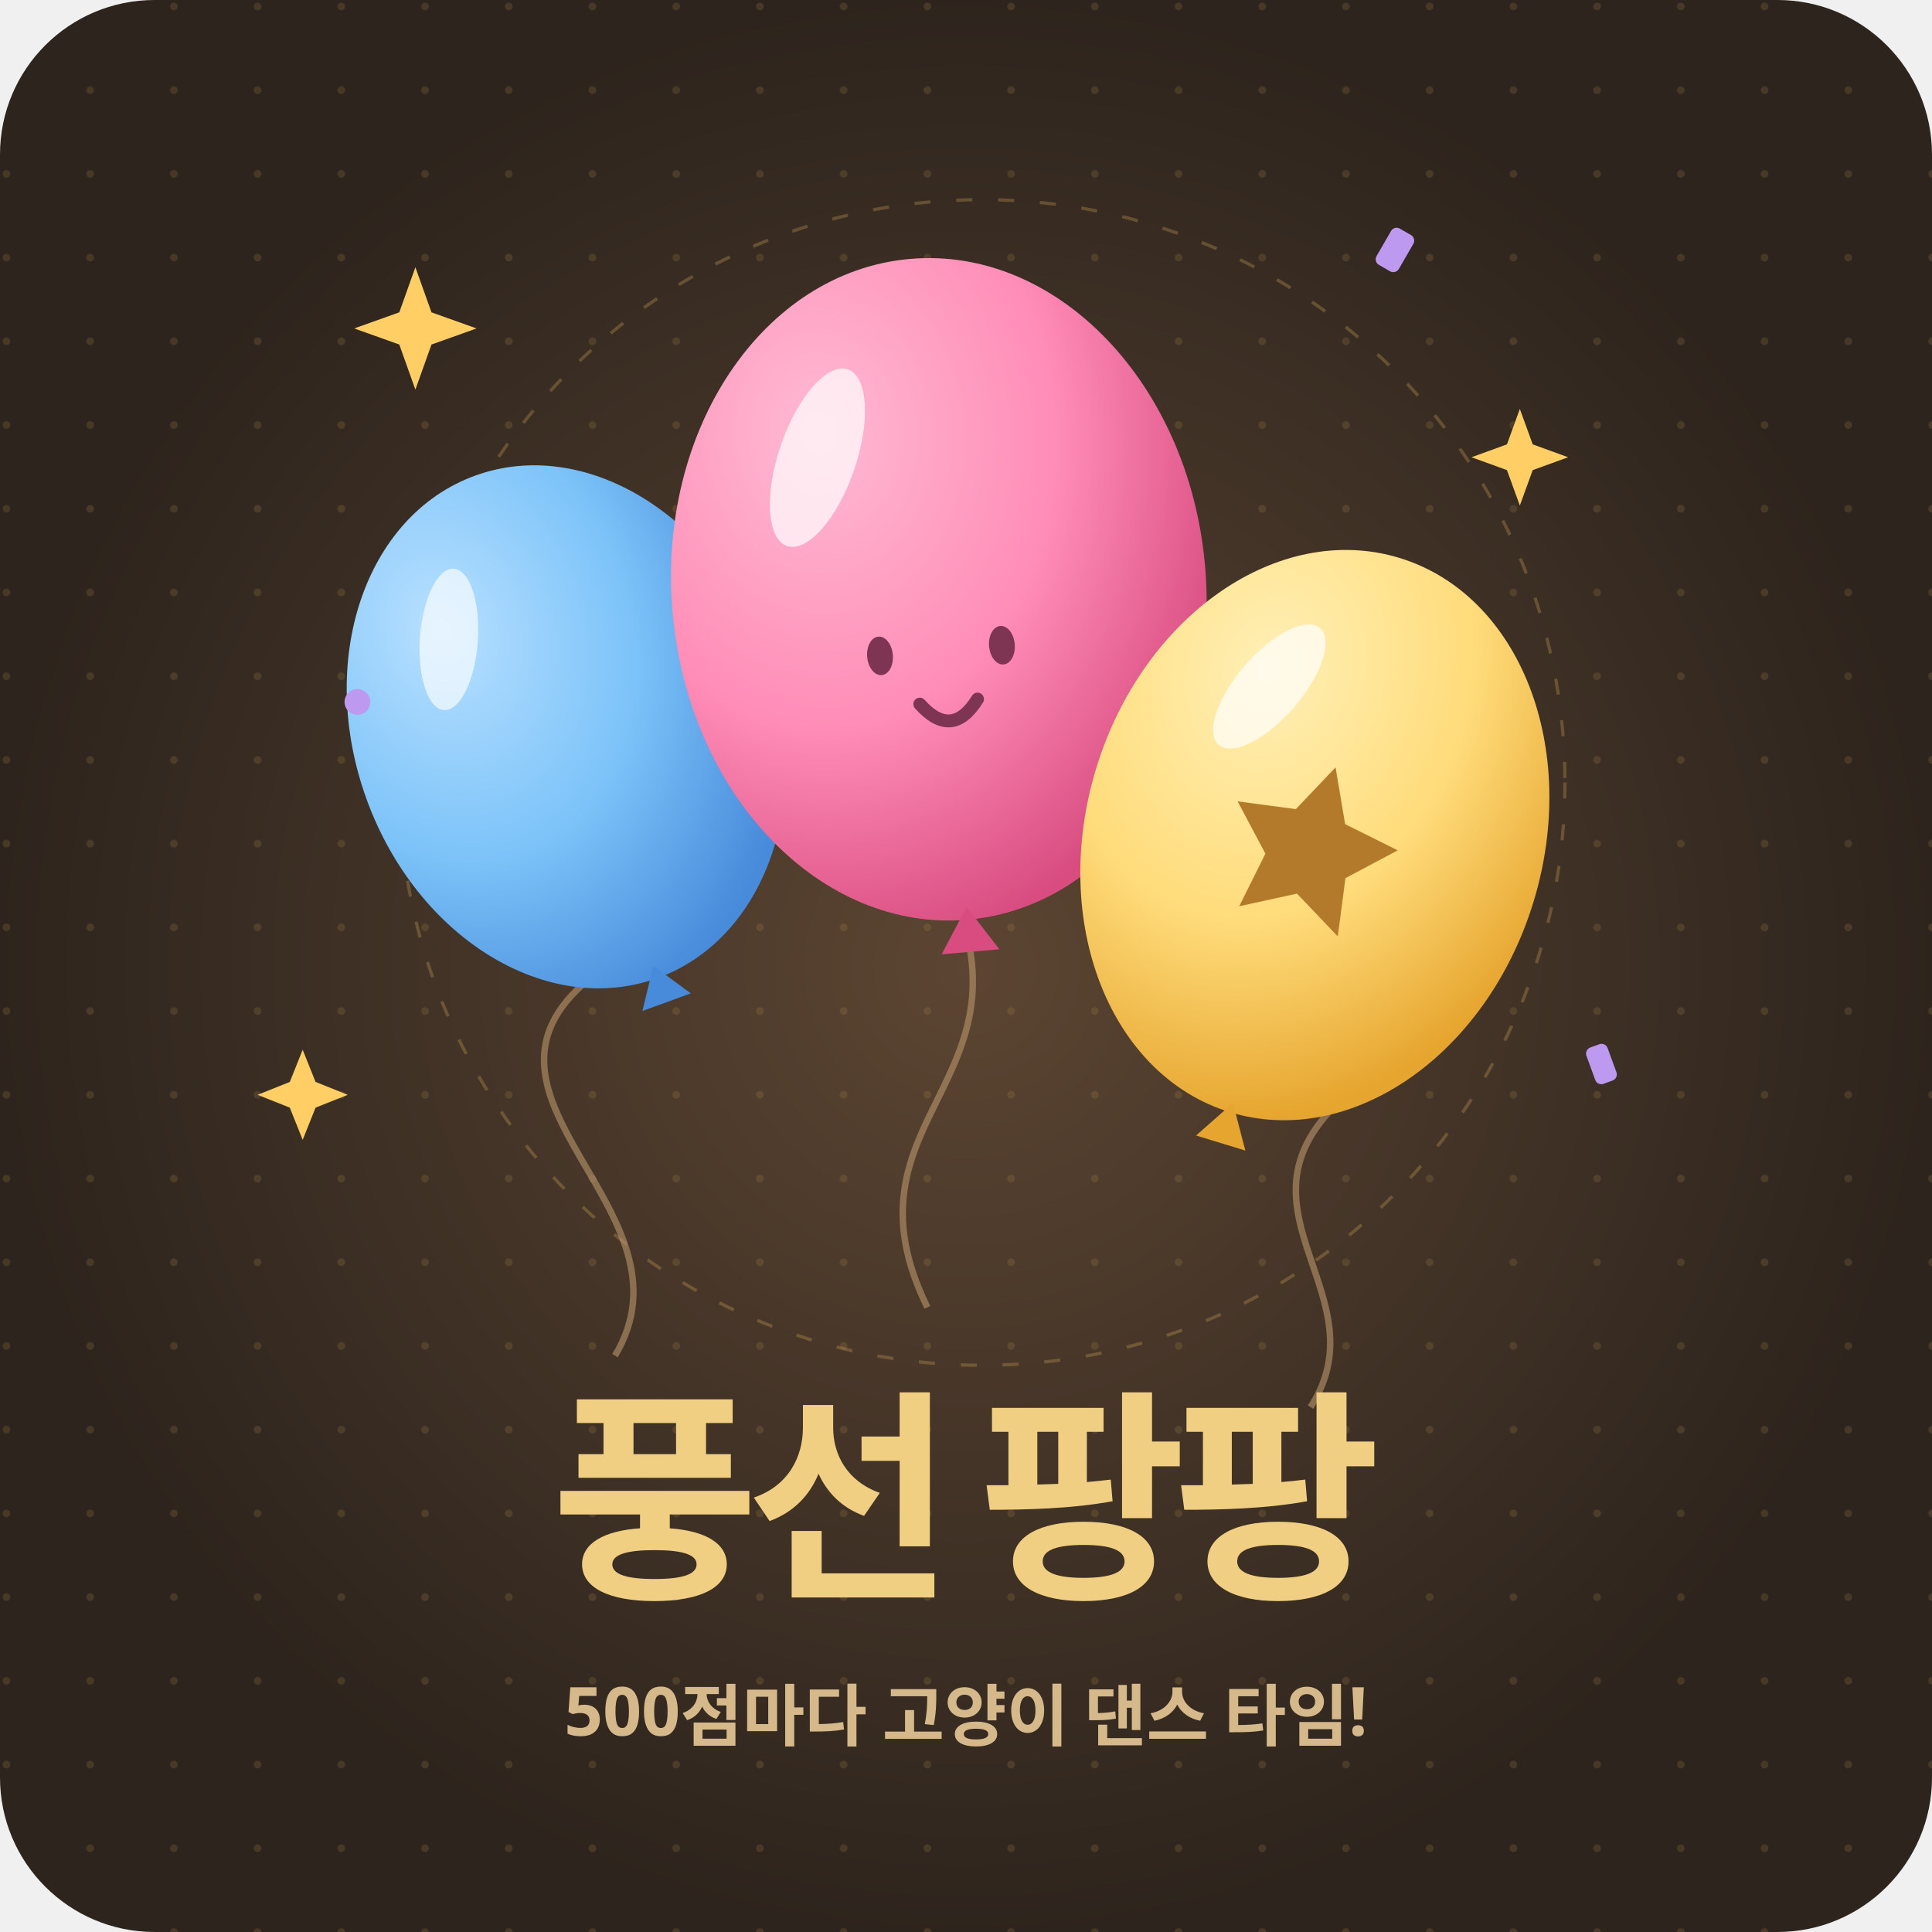
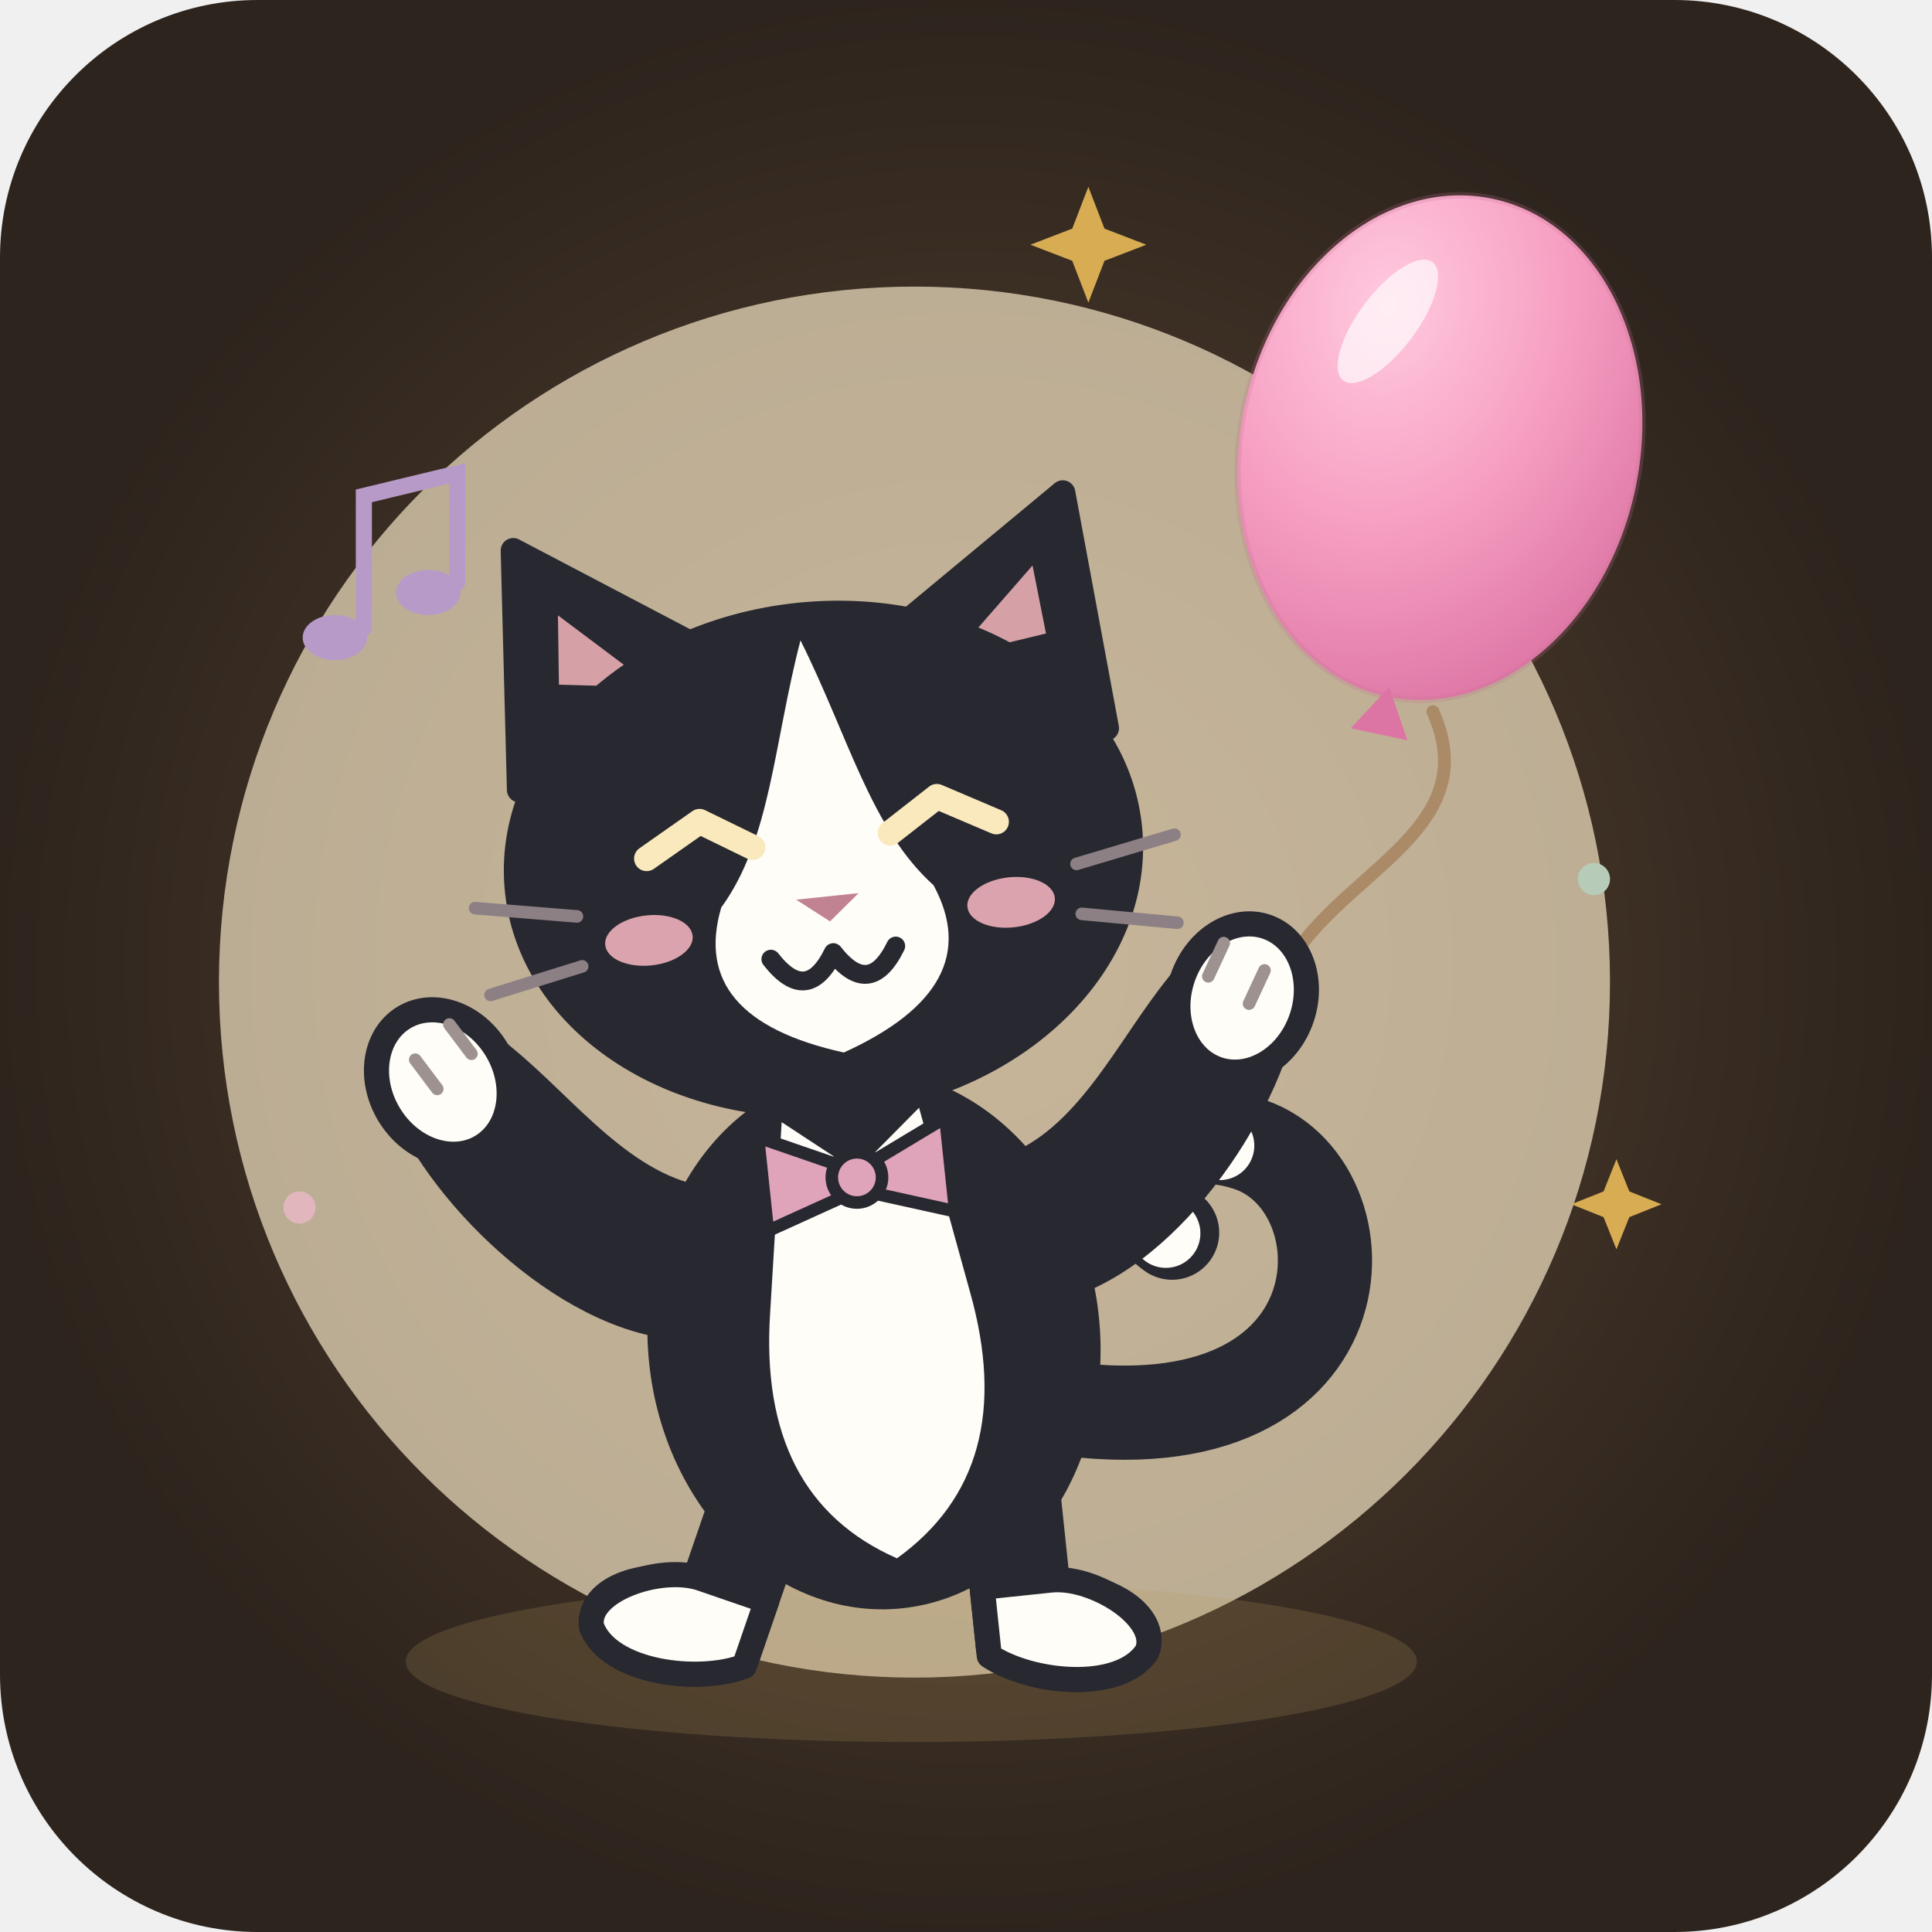
<svg xmlns="http://www.w3.org/2000/svg" width="600" height="600" viewBox="0 0 600 600" role="img" aria-labelledby="title desc">
  <defs>
    <radialGradient id="bg">
      <stop stop-color="#5c4532" />
      <stop offset="1" stop-color="#2d241d" />
    </radialGradient>
-     <radialGradient id="pink" cx=".3" cy=".25" r=".8">
-       <stop stop-color="#ffbad2" />
-       <stop offset=".55" stop-color="#ff8db7" />
-       <stop offset="1" stop-color="#d84c80" />
+     <radialGradient id="pink" cx=".3" cy=".25" r=".85">
+       <stop stop-color="#ffcadf" />
+       <stop offset=".5" stop-color="#f7a0c3" />
+       <stop offset="1" stop-color="#dd75a4" />
    </radialGradient>
-     <radialGradient id="blue" cx=".3" cy=".25" r=".8">
-       <stop stop-color="#b8e0ff" />
-       <stop offset=".55" stop-color="#7cc3f9" />
-       <stop offset="1" stop-color="#478bda" />
-     </radialGradient>
-     <radialGradient id="gold" cx=".3" cy=".25" r=".8">
-       <stop stop-color="#fff0b7" />
-       <stop offset=".55" stop-color="#ffdc7b" />
-       <stop offset="1" stop-color="#e6a52e" />
-     </radialGradient>
-     <pattern id="dots" width="26" height="26" patternUnits="userSpaceOnUse">
-       <circle cx="2" cy="2" r="1.2" fill="#ad8b4d" opacity=".2" />
-     </pattern>
  </defs>
-   <rect width="600" height="600" rx="48" fill="url(#bg)" />
-   <rect width="600" height="600" rx="48" fill="url(#dots)" />
-   <circle cx="305" cy="243" r="181" fill="none" stroke="#bd9650" stroke-dasharray="5 8" opacity=".35" />
-   <g fill="none" stroke="#b9966b" stroke-width="2" opacity=".6">
-     <path d="M183 304c-45 37 35 72 8 117" />
-     <path d="M294 273c30 63-35 74-6 133" />
-     <path d="M414 344c-32 33 15 59-7 93" />
+   <rect width="600" height="600" rx="80" fill="url(#bg)" />
+   <circle cx="284" cy="305" r="216" fill="#fff0cfa8" />
+   <ellipse cx="283" cy="516" rx="157" ry="25" fill="#bc9c6333" />
+   <path d="M445 221c17 38-31 50-47 82" fill="none" stroke="#ab8a68" stroke-width="4" stroke-linecap="round" />
+   <g transform="translate(75 110) scale(1.95)">
+     <g transform="rotate(-6 100 150)">
+       <g class="cat-rig tuxedo-cat" stroke="#282830" stroke-width="4" stroke-linecap="round" stroke-linejoin="round">
+         <g class="cat-tail">
+           <path d="M125 170c52 15 57-30 37-38-14-6-20 7-13 13" fill="none" stroke="#282830" stroke-width="15" />
+           <path d="M158 132c-12-3-16 7-10 13" fill="none" stroke="#fffdf8" stroke-width="11" />
+         </g>
+         <g class="cat-leg-left" transform="rotate(25 85 183)">
+           <path d="M85 181v27c-4 6-20 9-25 3-3-6 6-12 13-12v-20" fill="#282830" />
+           <path d="M74 198c-7 0-17 8-14 13 5 6 19 3 25-2v-11Z" fill="#fffdf8" />
+         </g>
+         <g class="cat-leg-right">
+           <path d="M113 181v27c4 6 20 9 25 3 3-6-6-12-13-12v-20" fill="#282830" />
+           <path d="M124 198c7 0 17 8 14 13-5 6-19 3-25-2v-11Z" fill="#fffdf8" />
+         </g>
+         <g class="cat-arm-left">
+           <path d="M76 132c-13-3-21-17-30-26-9-10-20-5-17 5 5 17 24 39 42 41" fill="#282830" />
+           <ellipse cx="36" cy="109" rx="10" ry="12" fill="#fffdf8" transform="rotate(-25 36 109)" />
+           <path d="m32 105 3 5m3-10 3 5" stroke="#9d9290" stroke-width="2" fill="none" />
+         </g>
+         <g class="cat-arm-right">
+           <path d="M124 132c13-3 21-17 30-26 9-10 20-5 17 5-5 17-24 39-42 41" fill="#282830" />
+           <ellipse cx="164" cy="109" rx="10" ry="12" fill="#fffdf8" transform="rotate(25 164 109)" />
+           <path d="m168 105-3 5m-3-10-3 5" stroke="#9d9290" stroke-width="2" fill="none" />
+         </g>
+         <ellipse cx="100" cy="157" rx="34" ry="41" fill="#282830" />
+         <path d="m89 121 11 9 11-9 5 30q5 29-16 41-21-12-16-41Z" fill="#fffdf8" stroke="none" />
+         <path d="m100 130-15-7v15l15-5 15 5v-15Z" fill="#dfa3ba" stroke-width="2" />
+         <circle cx="100" cy="131" r="4" fill="#dfa3ba" stroke-width="2" />
+         <g class="cat-head">
+           <path d="m53 64 3-38 33 22m58 16-3-38-33 22" fill="#282830" />
+           <path d="m61 48 1-11 14 13m63-2-1-11-14 13" fill="#d5a1a6" stroke="none" />
+           <ellipse cx="100" cy="80" rx="49" ry="39" fill="#282830" />
+           <path d="M100 45C94 61 92 76 83 86Q76 103 100 111q24-8 17-25c-9-10-11-25-17-41Z" fill="#fffdf8" stroke="none" />
+           <path d="m72 77 9-5 8 5m22 0 8-5 9 5" fill="none" stroke="#f9e9bc" />
+           <ellipse cx="71" cy="90" rx="7" ry="4" fill="#dba3ad" stroke="none" />
+           <ellipse cx="129" cy="90" rx="7" ry="4" fill="#dba3ad" stroke="none" />
+           <path d="m95 86 5 4 5-4Z" fill="#c18291" stroke="none" />
+           <path d="M90 95q5 8 10 0 5 8 10 0" fill="none" stroke-width="3" />
+           <path d="m60 85-16-3m16 11-15 3m95-11 16-3m-16 11 15 3" fill="none" stroke="#8c8084" stroke-width="2" />
+         </g>
+       </g>
+     </g>
  </g>
-   <g transform="rotate(-20 180 237)">
-     <ellipse cx="180" cy="225" rx="66" ry="83" fill="url(#blue)" />
-     <path d="m180 304-8 12h16Z" fill="#478bda" />
-     <ellipse cx="155" cy="187" rx="9" ry="22" fill="#fff" opacity=".65" transform="rotate(24 155 187)" />
+   <g transform="rotate(12 447 140)">
+     <ellipse cx="447" cy="139" rx="62" ry="79" fill="url(#pink)" stroke="#c46d9538" stroke-width="2" />
+     <path d="m447 215-9 15h18Z" fill="#dd75a4" />
+     <ellipse cx="423" cy="104" rx="9" ry="23" fill="#ffffffa8" transform="rotate(25 423 104)" />
  </g>
-   <g transform="rotate(-5 292 188)">
-     <ellipse cx="292" cy="183" rx="83" ry="103" fill="url(#pink)" />
-     <path d="m292 282-9 14h18Z" fill="#d84c80" />
-     <ellipse cx="258" cy="139" rx="12" ry="29" fill="#fff" opacity=".7" transform="rotate(24 258 139)" />
-     <g fill="#7d3553">
-       <ellipse cx="272" cy="202" rx="4" ry="6" />
-       <ellipse cx="310" cy="202" rx="4" ry="6" />
-     </g>
-     <path d="M283 218q9 12 18 0" fill="none" stroke="#7d3553" stroke-width="4" stroke-linecap="round" />
+   <g fill="#b89ac8" stroke="#b89ac8" stroke-width="5" stroke-linecap="round">
+     <path d="M113 195v-41l29-7v34" fill="none" />
+     <ellipse cx="104" cy="198" rx="10" ry="7" stroke="none" />
+     <ellipse cx="133" cy="184" rx="10" ry="7" stroke="none" />
  </g>
-   <g transform="rotate(17 406 267)">
-     <ellipse cx="406" cy="259" rx="71" ry="90" fill="url(#gold)" />
-     <path d="m406 346-8 13h16Z" fill="#e6a52e" />
-     <ellipse cx="379" cy="219" rx="10" ry="24" fill="#fff" opacity=".7" transform="rotate(24 379 219)" />
-     <path d="m406 237 8 16 18 3-13 13 3 18-16-9-16 9 3-18-13-13 18-3Z" fill="#b47a2c" />
+   <g fill="#d7ac53">
+     <path d="m338 58 5 13 13 5-13 5-5 13-5-13-13-5 13-5Z" />
+     <path d="m502 360 4 10 10 4-10 4-4 10-4-10-10-4 10-4Z" />
  </g>
-   <g fill="#ffce65">
-     <path d="m129 83 5 14 14 5-14 5-5 14-5-14-14-5 14-5Z" />
-     <path d="m472 127 4 11 11 4-11 4-4 11-4-11-11-4 11-4Z" />
-     <path d="m94 326 4 10 10 4-10 4-4 10-4-10-10-4 10-4Z" />
-   </g>
-   <g fill="#bd99f0">
-     <rect x="433" y="70" width="8" height="13" rx="2" transform="rotate(30 433 70)" />
-     <rect x="492" y="326" width="7" height="12" rx="2" transform="rotate(-20 492 326)" />
-     <circle cx="111" cy="218" r="4" />
-   </g>
-   <text x="300" y="491" text-anchor="middle" font-family="Pretendard,'Malgun Gothic',sans-serif" font-size="70" font-weight="900" letter-spacing="-4" fill="#f0cf83">풍선 팡팡</text>
-   <text x="300" y="539" text-anchor="middle" font-family="Pretendard,'Malgun Gothic',sans-serif" font-size="21" font-weight="600" fill="#d6b98b">500점마다 고양이 댄스 타임!</text>
+   <circle cx="93" cy="375" r="5" fill="#e1b6bd" />
+   <circle cx="495" cy="273" r="5" fill="#b6ccb8" />
</svg>
